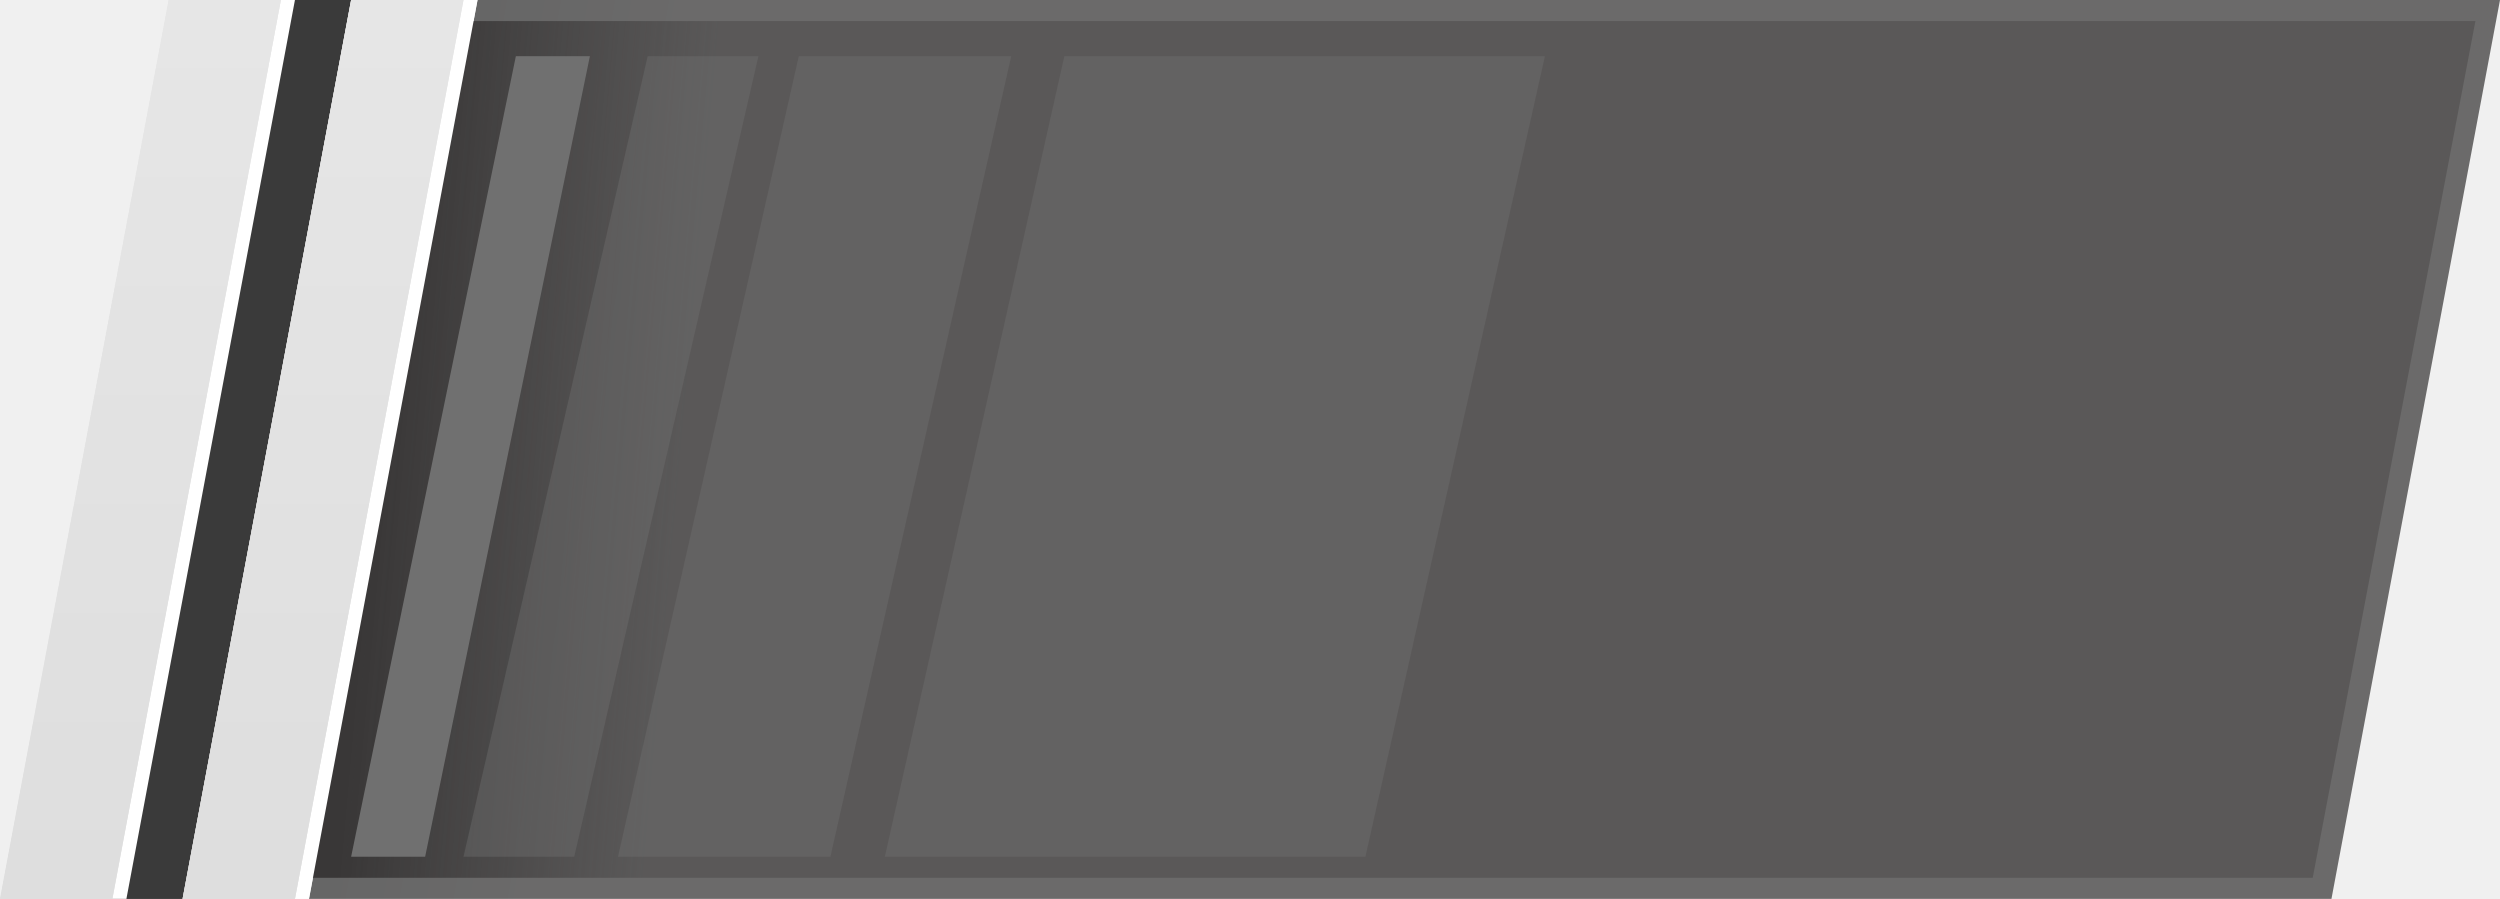
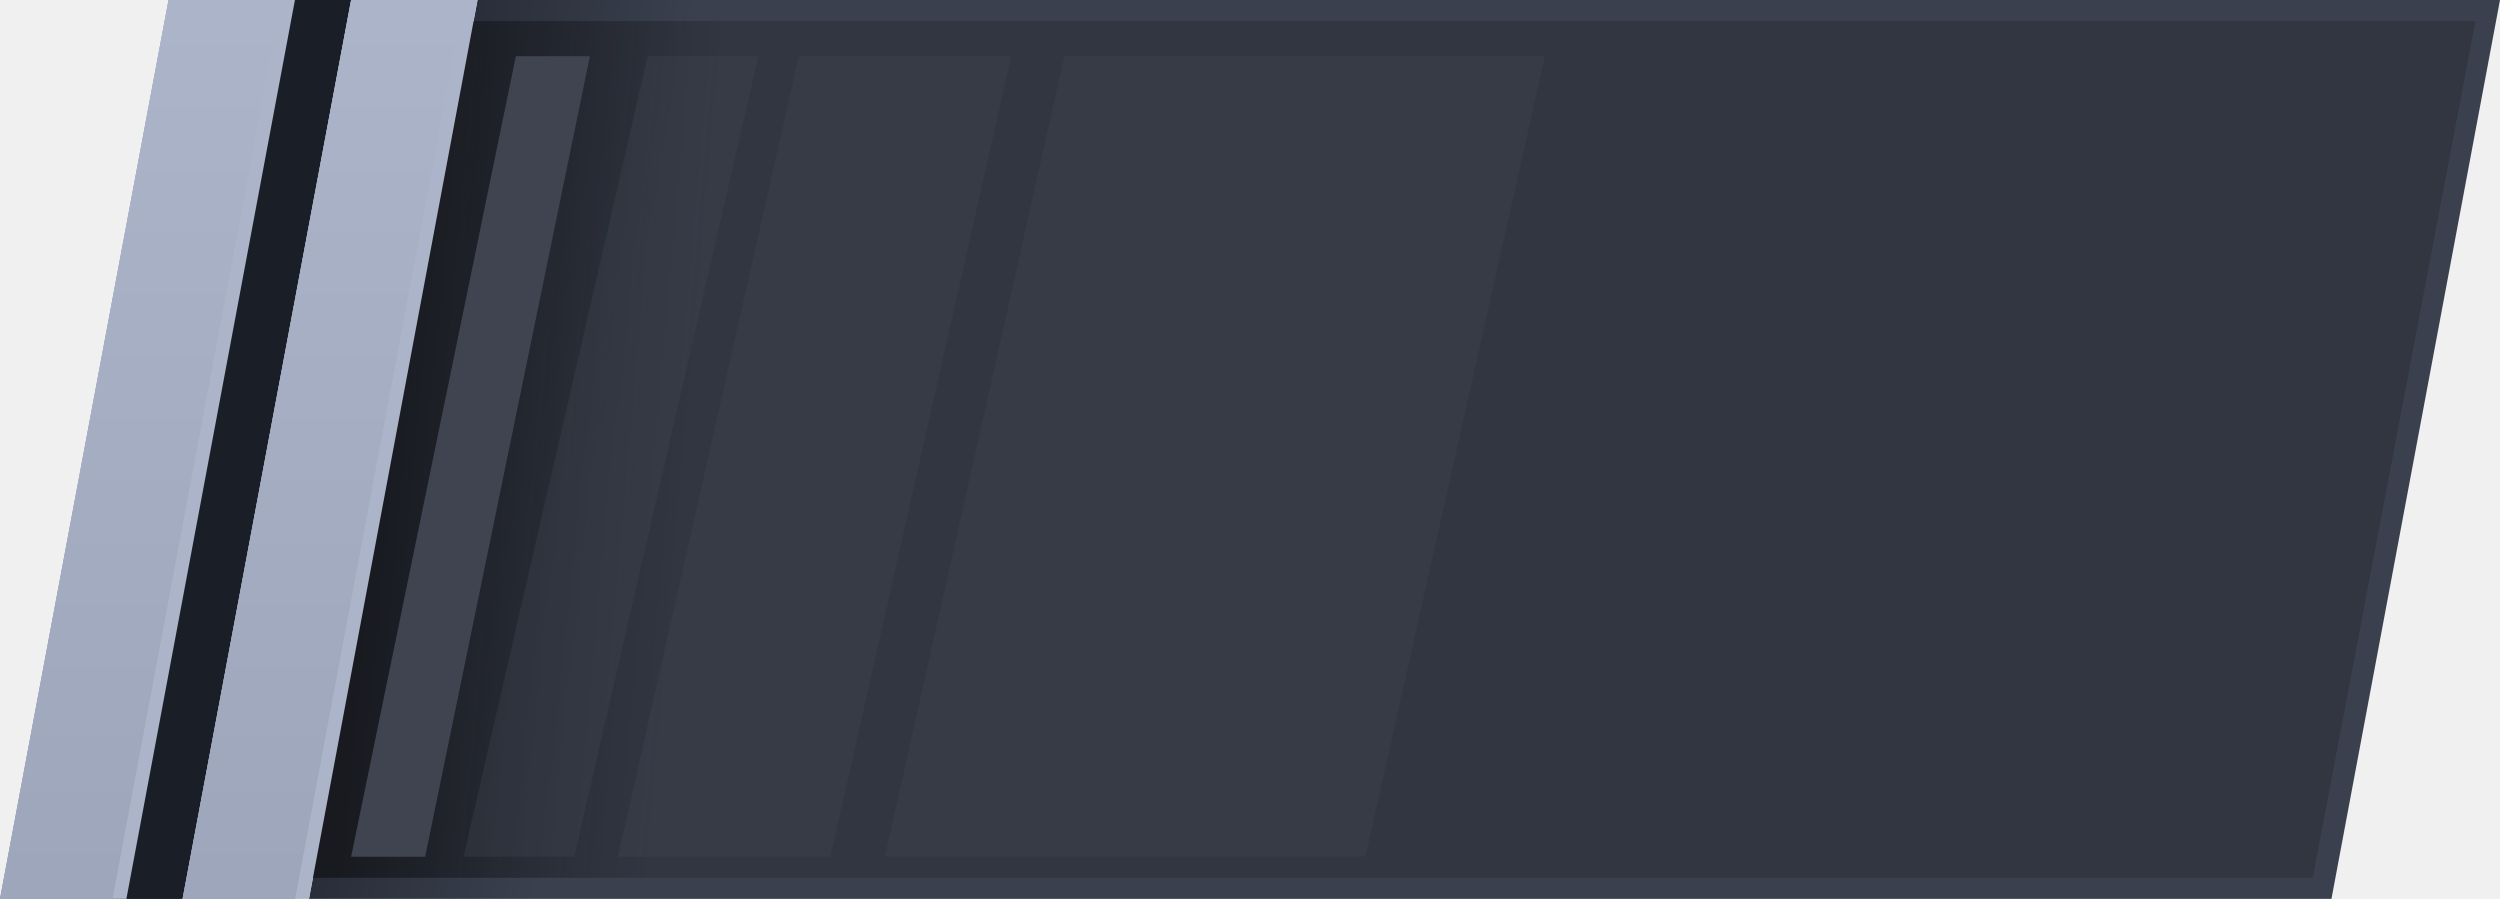
<svg xmlns="http://www.w3.org/2000/svg" width="178" height="64" viewBox="0 0 178 64" fill="none">
-   <g clip-path="url(#clip0_632_1563)">
-     <path d="M25 0H21L9 64H13L25 0Z" fill="#656565" />
-     <path d="M178 0H34L22 64H166L178 0Z" fill="url(#paint0_linear_632_1563)" />
-     <path d="M176.25 1.5H33.24L21.656 62.5H164.666L176.25 1.5Z" fill="url(#paint1_linear_632_1563)" />
-     <path opacity="0.4" d="M46.114 4L54 4L40.886 61H33L46.114 4Z" fill="#707070" />
-     <path d="M36.73 4L42 4L30.27 61H25L36.73 4Z" fill="#707070" />
-     <path opacity="0.4" d="M56.874 4L72 4L59.126 61H44L56.874 4Z" fill="#707070" />
-     <path opacity="0.4" d="M75.781 4L110 4L97.219 61H63L75.781 4Z" fill="#707070" />
-     <path d="M18 0H27L18 64H3.25L18 0Z" fill="#3A3A3A" />
-     <path d="M12 0H21L9 64H0L12 0Z" fill="white" />
-     <path d="M25 0H34L22 64H13L25 0Z" fill="white" />
-     <path d="M25 0H33L21 64H13L25 0Z" fill="url(#paint2_linear_632_1563)" />
-     <path d="M25 0H33L21 64H13L25 0Z" fill="url(#paint3_linear_632_1563)" />
-     <path d="M12 0H20L8 64H0L12 0Z" fill="url(#paint4_linear_632_1563)" />
-     <path d="M12 0H20L8 64H0L12 0Z" fill="url(#paint5_linear_632_1563)" />
+   <g clip-path="url(#clip_grey)">
+     <path d="M25 0H21L9 64H13L25 0Z" fill="#44484f" />
+     <path d="M178 0H34L22 64H166L178 0Z" fill="url(#p0_grey)" />
+     <path d="M176.25 1.5H33.24L21.656 62.5H164.666L176.25 1.5Z" fill="url(#p1_grey)" />
+     <path opacity="0.35" d="M46.114 4L54 4L40.886 61H33L46.114 4Z" fill="#404450" />
+     <path d="M36.73 4L42 4L30.27 61H25L36.73 4Z" fill="#404450" />
+     <path opacity="0.35" d="M56.874 4L72 4L59.126 61H44L56.874 4Z" fill="#404450" />
+     <path opacity="0.35" d="M75.781 4L110 4L97.219 61H63L75.781 4Z" fill="#404450" />
+     <path d="M18 0H27L18 64H3.25L18 0Z" fill="#1a1e26" />
+     <path d="M12 0H21L9 64H0L12 0Z" fill="#abb4c8" />
+     <path d="M25 0H34L22 64H13L25 0Z" fill="#abb4c8" />
+     <path d="M25 0H33L21 64H13L25 0Z" fill="url(#p2_grey)" />
+     <path d="M25 0H33L21 64H13L25 0Z" fill="url(#p3_grey)" />
+     <path d="M12 0H20L8 64H0L12 0Z" fill="url(#p4_grey)" />
+     <path d="M12 0H20L8 64H0L12 0Z" fill="url(#p5_grey)" />
  </g>
  <defs>
-     <linearGradient id="paint0_linear_632_1563" x1="187.49" y1="48.729" x2="30.497" y2="20.501" gradientUnits="userSpaceOnUse">
-       <stop offset="0.905" stop-color="#6B6A6A" />
-       <stop offset="1" stop-color="#666666" />
+     <linearGradient id="p0_grey" x1="187.49" y1="48.729" x2="30.497" y2="20.501" gradientUnits="userSpaceOnUse">
+       <stop offset="0.905" stop-color="#3a404e" />
+       <stop offset="1" stop-color="#2a2e3a" />
    </linearGradient>
-     <linearGradient id="paint1_linear_632_1563" x1="185.411" y1="47.945" x2="26.563" y2="33.795" gradientUnits="userSpaceOnUse">
-       <stop offset="0.863" stop-color="#444242" stop-opacity="0.44" />
-       <stop offset="1" stop-color="#393737" />
+     <linearGradient id="p1_grey" x1="185.411" y1="47.945" x2="26.563" y2="33.795" gradientUnits="userSpaceOnUse">
+       <stop offset="0.863" stop-color="#252830" stop-opacity="0.44" />
+       <stop offset="1" stop-color="#181a20" />
    </linearGradient>
-     <linearGradient id="paint2_linear_632_1563" x1="23.5" y1="1" x2="23.5" y2="63" gradientUnits="userSpaceOnUse">
-       <stop stop-color="#E6E6E6" />
-       <stop offset="1" stop-color="#DEDEDE" />
+     <linearGradient id="p2_grey" x1="23.5" y1="1" x2="23.5" y2="63" gradientUnits="userSpaceOnUse">
+       <stop stop-color="#abb4c8" />
+       <stop offset="1" stop-color="#9da6ba" />
    </linearGradient>
-     <linearGradient id="paint3_linear_632_1563" x1="23.5" y1="1" x2="23.5" y2="63" gradientUnits="userSpaceOnUse">
-       <stop stop-color="#E6E6E6" />
-       <stop offset="1" stop-color="#DEDEDE" />
+     <linearGradient id="p3_grey" x1="23.5" y1="1" x2="23.5" y2="63" gradientUnits="userSpaceOnUse">
+       <stop stop-color="#abb4c8" />
+       <stop offset="1" stop-color="#9da6ba" />
    </linearGradient>
-     <linearGradient id="paint4_linear_632_1563" x1="10.5" y1="1" x2="10.5" y2="63" gradientUnits="userSpaceOnUse">
-       <stop stop-color="#E6E6E6" />
-       <stop offset="1" stop-color="#DEDEDE" />
+     <linearGradient id="p4_grey" x1="10.5" y1="1" x2="10.5" y2="63" gradientUnits="userSpaceOnUse">
+       <stop stop-color="#abb4c8" />
+       <stop offset="1" stop-color="#9da6ba" />
    </linearGradient>
-     <linearGradient id="paint5_linear_632_1563" x1="10.5" y1="1" x2="10.5" y2="63" gradientUnits="userSpaceOnUse">
-       <stop stop-color="#E6E6E6" />
-       <stop offset="1" stop-color="#DEDEDE" />
+     <linearGradient id="p5_grey" x1="10.5" y1="1" x2="10.5" y2="63" gradientUnits="userSpaceOnUse">
+       <stop stop-color="#abb4c8" />
+       <stop offset="1" stop-color="#9da6ba" />
    </linearGradient>
-     <clipPath id="clip0_632_1563">
+     <clipPath id="clip_grey">
      <rect width="178" height="64" fill="white" />
    </clipPath>
  </defs>
</svg>
